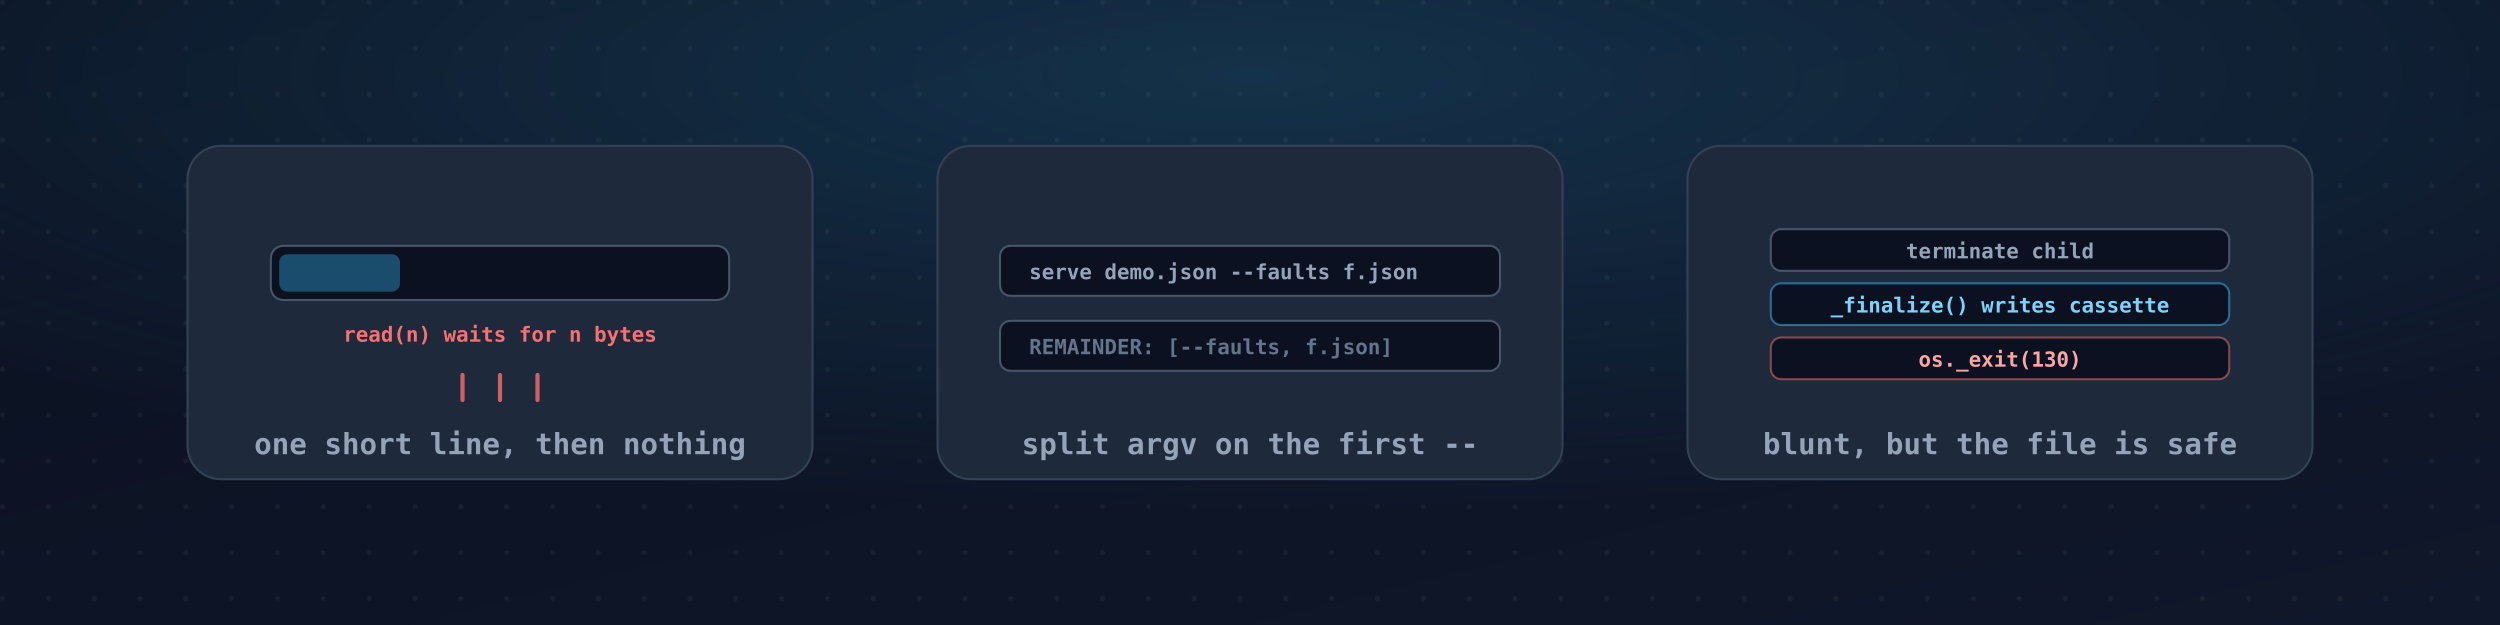
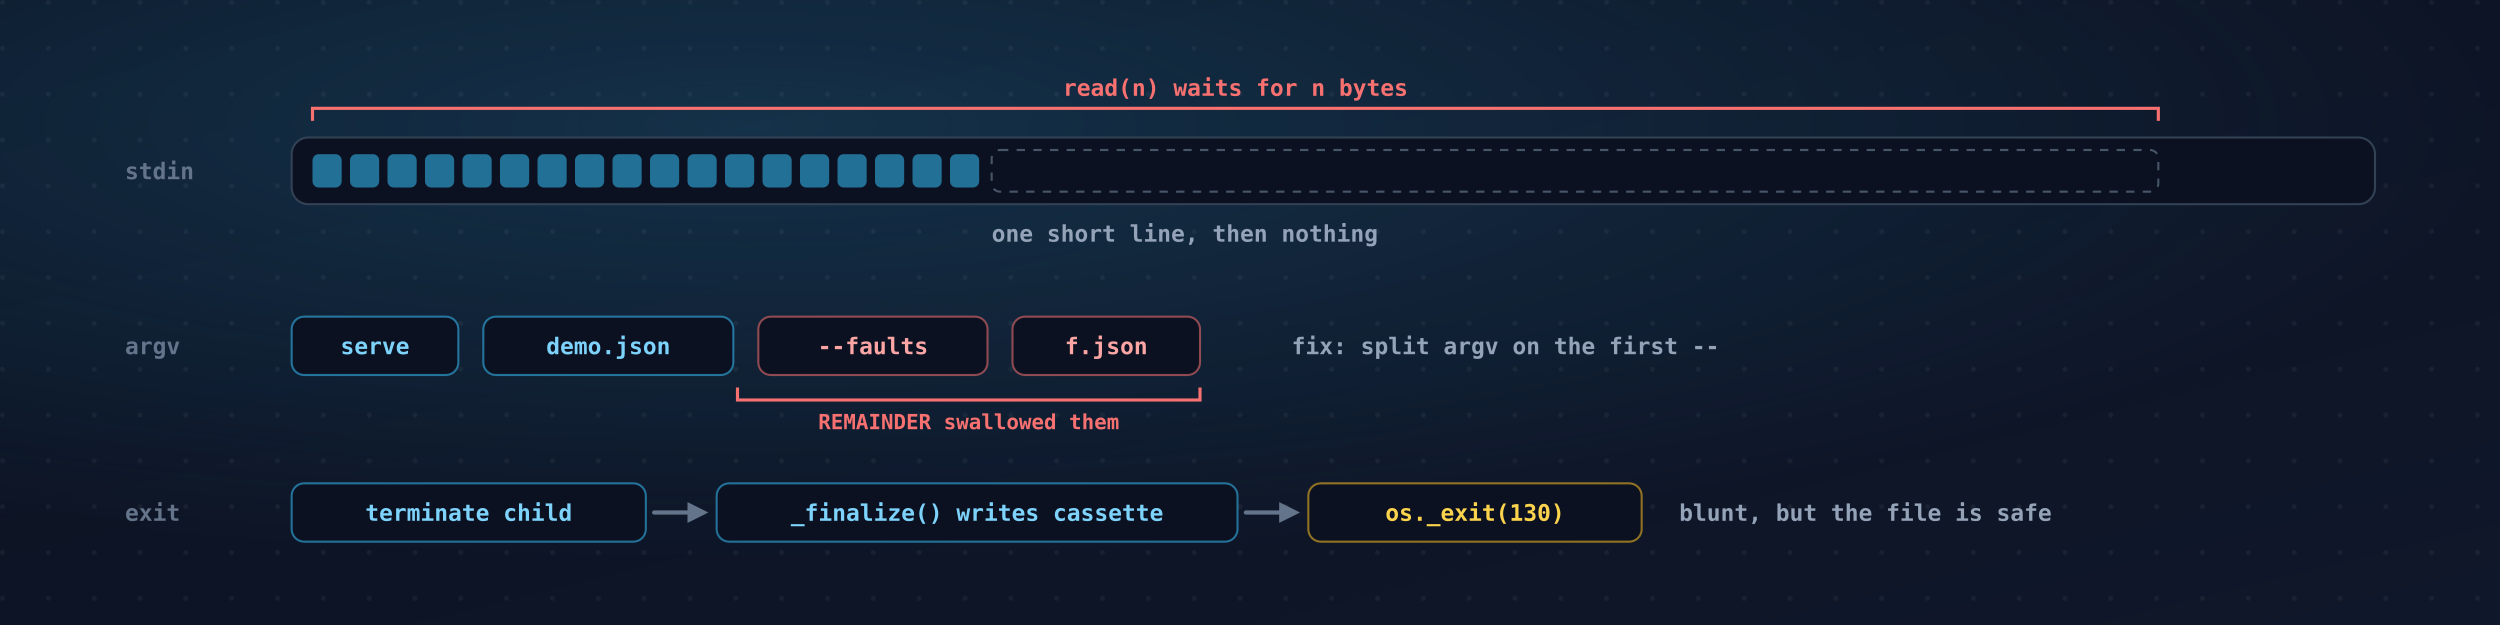
- <svg xmlns="http://www.w3.org/2000/svg" viewBox="0 0 1200 300" role="img" aria-label="A proxy stalled mid-stream on a buffered read, then shutting down by terminating its child and exiting with code 130">
+ <svg xmlns="http://www.w3.org/2000/svg" viewBox="0 0 1200 300" role="img" aria-label="A proxy stalled mid-stream on a buffered read, an argument parser swallowing flags after the first positional, and a shutdown that terminates its child and exits with code 130">
  <defs>
    <linearGradient id="bg" x1="0" y1="0" x2="1" y2="1">
      <stop offset="0" stop-color="#0b1120" />
      <stop offset="1" stop-color="#0f172a" />
    </linearGradient>
-     <radialGradient id="glow" cx="0.5" cy="0.12" r="0.7">
+     <radialGradient id="glow" cx="0.3" cy="0.2" r="0.7">
      <stop offset="0" stop-color="#38bdf8" stop-opacity="0.18" />
      <stop offset="1" stop-color="#38bdf8" stop-opacity="0" />
    </radialGradient>
    <pattern id="dots" width="22" height="22" patternUnits="userSpaceOnUse">
      <circle cx="1.2" cy="1.2" r="1.2" fill="#f8fafc" fill-opacity="0.05" />
    </pattern>
  </defs>
  <rect width="1200" height="300" fill="url(#bg)" />
  <rect width="1200" height="300" fill="url(#dots)" />
  <rect width="1200" height="300" fill="url(#glow)" />
-   <g font-family="ui-monospace, SFMono-Regular, Menlo, monospace" font-size="14" font-weight="600" fill="#94a3b8" text-anchor="middle">
-     <g transform="translate(90 70)">
-       <rect width="300" height="160" rx="16" fill="#1e293b" stroke="#334155" />
-       <rect x="40" y="48" width="220" height="26" rx="6" fill="#0b1120" stroke="#475569" />
-       <rect x="44" y="52" width="58" height="18" rx="4" fill="#38bdf8" fill-opacity="0.35" />
-       <text x="150" y="94" font-size="10" fill="#f87171">read(n) waits for n bytes</text>
-       <g stroke="#f87171" stroke-width="2" stroke-linecap="round" opacity="0.8">
-         <line x1="132" y1="110" x2="132" y2="122" />
-         <line x1="150" y1="110" x2="150" y2="122" />
-         <line x1="168" y1="110" x2="168" y2="122" />
-       </g>
-       <text x="150" y="148">one short line, then nothing</text>
-     </g>
-     <g transform="translate(450 70)">
-       <rect width="300" height="160" rx="16" fill="#1e293b" stroke="#334155" />
-       <g font-size="10">
-         <g transform="translate(30 48)">
-           <rect width="240" height="24" rx="5" fill="#0b1120" stroke="#475569" />
-           <text x="14" y="16" fill="#94a3b8" text-anchor="start">serve demo.json --faults f.json</text>
-         </g>
-         <g transform="translate(30 84)">
-           <rect width="240" height="24" rx="5" fill="#0b1120" stroke="#475569" />
-           <text x="14" y="16" fill="#64748b" text-anchor="start">REMAINDER: [--faults, f.json]</text>
-         </g>
-       </g>
-       <text x="150" y="148">split argv on the first --</text>
-     </g>
-     <g transform="translate(810 70)">
-       <rect width="300" height="160" rx="16" fill="#1e293b" stroke="#334155" />
-       <g font-size="10" fill="#94a3b8">
-         <g transform="translate(40 40)">
-           <rect width="220" height="20" rx="5" fill="#0b1120" stroke="#475569" />
-           <text x="110" y="14">terminate child</text>
-         </g>
-         <g transform="translate(40 66)">
-           <rect width="220" height="20" rx="5" fill="#0b1120" stroke="#38bdf8" stroke-opacity="0.5" />
-           <text x="110" y="14" fill="#7dd3fc">_finalize() writes cassette</text>
-         </g>
-         <g transform="translate(40 92)">
-           <rect width="220" height="20" rx="5" fill="#0b1120" stroke="#f87171" stroke-opacity="0.5" />
-           <text x="110" y="14" fill="#fca5a5">os._exit(130)</text>
-         </g>
-       </g>
-       <text x="150" y="148">blunt, but the file is safe</text>
-     </g>
+   <g font-family="ui-monospace, SFMono-Regular, Menlo, monospace" font-weight="600" text-anchor="middle">
+     <text x="60" y="86" font-size="11" fill="#64748b" text-anchor="start">stdin</text>
+     <text x="60" y="170" font-size="11" fill="#64748b" text-anchor="start">argv</text>
+     <text x="60" y="250" font-size="11" fill="#64748b" text-anchor="start">exit</text>
+     <rect x="140" y="66" width="1000" height="32" rx="8" fill="#0b1120" stroke="#334155" />
+     <rect x="150" y="74" width="14" height="16" rx="3" fill="#38bdf8" fill-opacity="0.55" />
+     <rect x="168" y="74" width="14" height="16" rx="3" fill="#38bdf8" fill-opacity="0.55" />
+     <rect x="186" y="74" width="14" height="16" rx="3" fill="#38bdf8" fill-opacity="0.55" />
+     <rect x="204" y="74" width="14" height="16" rx="3" fill="#38bdf8" fill-opacity="0.55" />
+     <rect x="222" y="74" width="14" height="16" rx="3" fill="#38bdf8" fill-opacity="0.55" />
+     <rect x="240" y="74" width="14" height="16" rx="3" fill="#38bdf8" fill-opacity="0.55" />
+     <rect x="258" y="74" width="14" height="16" rx="3" fill="#38bdf8" fill-opacity="0.55" />
+     <rect x="276" y="74" width="14" height="16" rx="3" fill="#38bdf8" fill-opacity="0.55" />
+     <rect x="294" y="74" width="14" height="16" rx="3" fill="#38bdf8" fill-opacity="0.55" />
+     <rect x="312" y="74" width="14" height="16" rx="3" fill="#38bdf8" fill-opacity="0.55" />
+     <rect x="330" y="74" width="14" height="16" rx="3" fill="#38bdf8" fill-opacity="0.55" />
+     <rect x="348" y="74" width="14" height="16" rx="3" fill="#38bdf8" fill-opacity="0.55" />
+     <rect x="366" y="74" width="14" height="16" rx="3" fill="#38bdf8" fill-opacity="0.55" />
+     <rect x="384" y="74" width="14" height="16" rx="3" fill="#38bdf8" fill-opacity="0.55" />
+     <rect x="402" y="74" width="14" height="16" rx="3" fill="#38bdf8" fill-opacity="0.55" />
+     <rect x="420" y="74" width="14" height="16" rx="3" fill="#38bdf8" fill-opacity="0.55" />
+     <rect x="438" y="74" width="14" height="16" rx="3" fill="#38bdf8" fill-opacity="0.55" />
+     <rect x="456" y="74" width="14" height="16" rx="3" fill="#38bdf8" fill-opacity="0.55" />
+     <rect x="476" y="72" width="560" height="20" rx="4" fill="none" stroke="#475569" stroke-dasharray="4 4" />
+     <path d="M150 58 V 52 H 1036 V 58" fill="none" stroke="#f87171" stroke-width="1.5" />
+     <text x="593" y="46" font-size="11" fill="#f87171">read(n) waits for n bytes</text>
+     <text x="476" y="116" font-size="11" fill="#94a3b8" text-anchor="start">one short line, then nothing</text>
+     <rect x="140" y="152" width="80" height="28" rx="6" fill="#0b1120" stroke="#38bdf8" stroke-opacity="0.55" />
+     <text x="180.0" y="170.0" font-size="11" fill="#7dd3fc">serve</text>
+     <rect x="232" y="152" width="120" height="28" rx="6" fill="#0b1120" stroke="#38bdf8" stroke-opacity="0.55" />
+     <text x="292.0" y="170.0" font-size="11" fill="#7dd3fc">demo.json</text>
+     <rect x="364" y="152" width="110" height="28" rx="6" fill="#0b1120" stroke="#f87171" stroke-opacity="0.55" />
+     <text x="419.0" y="170.0" font-size="11" fill="#fca5a5">--faults</text>
+     <rect x="486" y="152" width="90" height="28" rx="6" fill="#0b1120" stroke="#f87171" stroke-opacity="0.55" />
+     <text x="531.0" y="170.0" font-size="11" fill="#fca5a5">f.json</text>
+     <path d="M354 186 V 192 H 576 V 186" fill="none" stroke="#f87171" stroke-width="1.5" />
+     <text x="465" y="206" font-size="10" fill="#f87171">REMAINDER swallowed them</text>
+     <text x="620" y="170" font-size="11" fill="#94a3b8" text-anchor="start">fix: split argv on the first --</text>
+     <rect x="140" y="232" width="170" height="28" rx="6" fill="#0b1120" stroke="#38bdf8" stroke-opacity="0.55" />
+     <text x="225.0" y="250.0" font-size="11" fill="#7dd3fc">terminate child</text>
+     <line x1="314" y1="246" x2="332.0" y2="246.0" stroke="#64748b" stroke-width="2" stroke-linecap="round" />
+     <path d="M340 246 L330.0 241.0 L330.0 251.0 z" fill="#64748b" />
+     <rect x="344" y="232" width="250" height="28" rx="6" fill="#0b1120" stroke="#38bdf8" stroke-opacity="0.55" />
+     <text x="469.0" y="250.0" font-size="11" fill="#7dd3fc">_finalize() writes cassette</text>
+     <line x1="598" y1="246" x2="616.0" y2="246.0" stroke="#64748b" stroke-width="2" stroke-linecap="round" />
+     <path d="M624 246 L614.0 241.0 L614.0 251.0 z" fill="#64748b" />
+     <rect x="628" y="232" width="160" height="28" rx="6" fill="#0b1120" stroke="#fbbf24" stroke-opacity="0.55" />
+     <text x="708.0" y="250.0" font-size="11" fill="#fcd34d">os._exit(130)</text>
+     <text x="806" y="250" font-size="11" fill="#94a3b8" text-anchor="start">blunt, but the file is safe</text>
  </g>
</svg>
